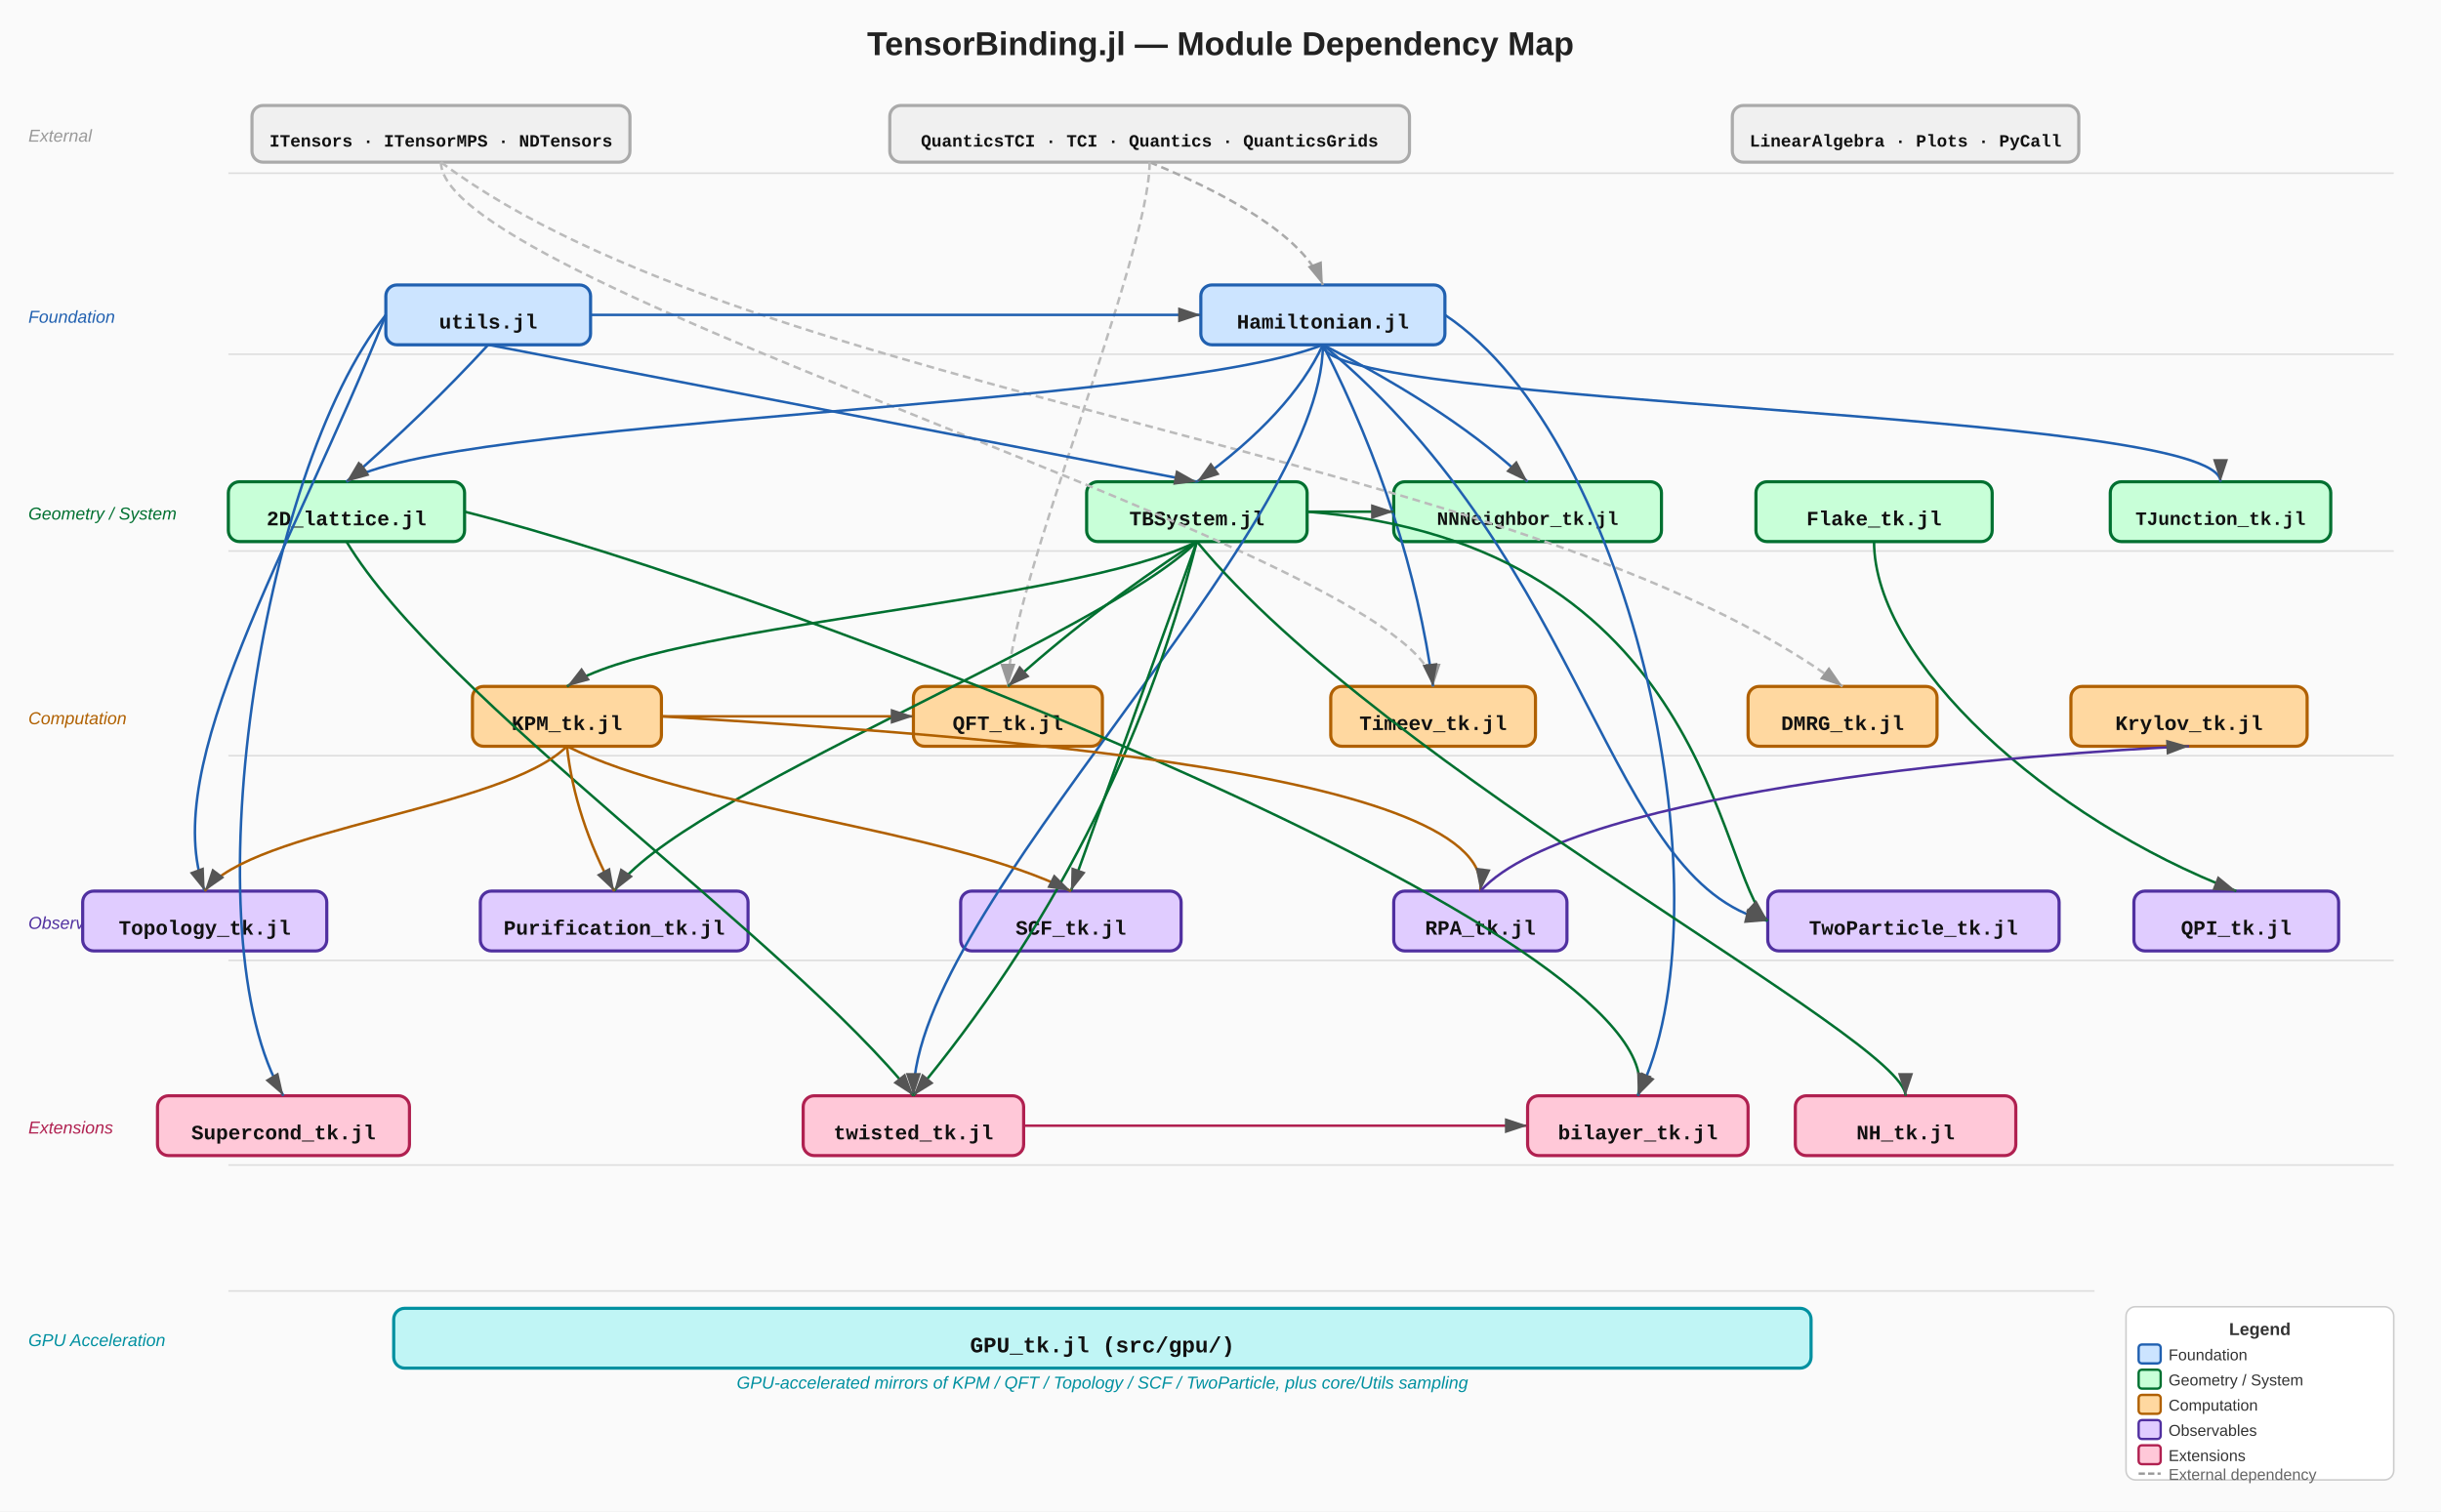
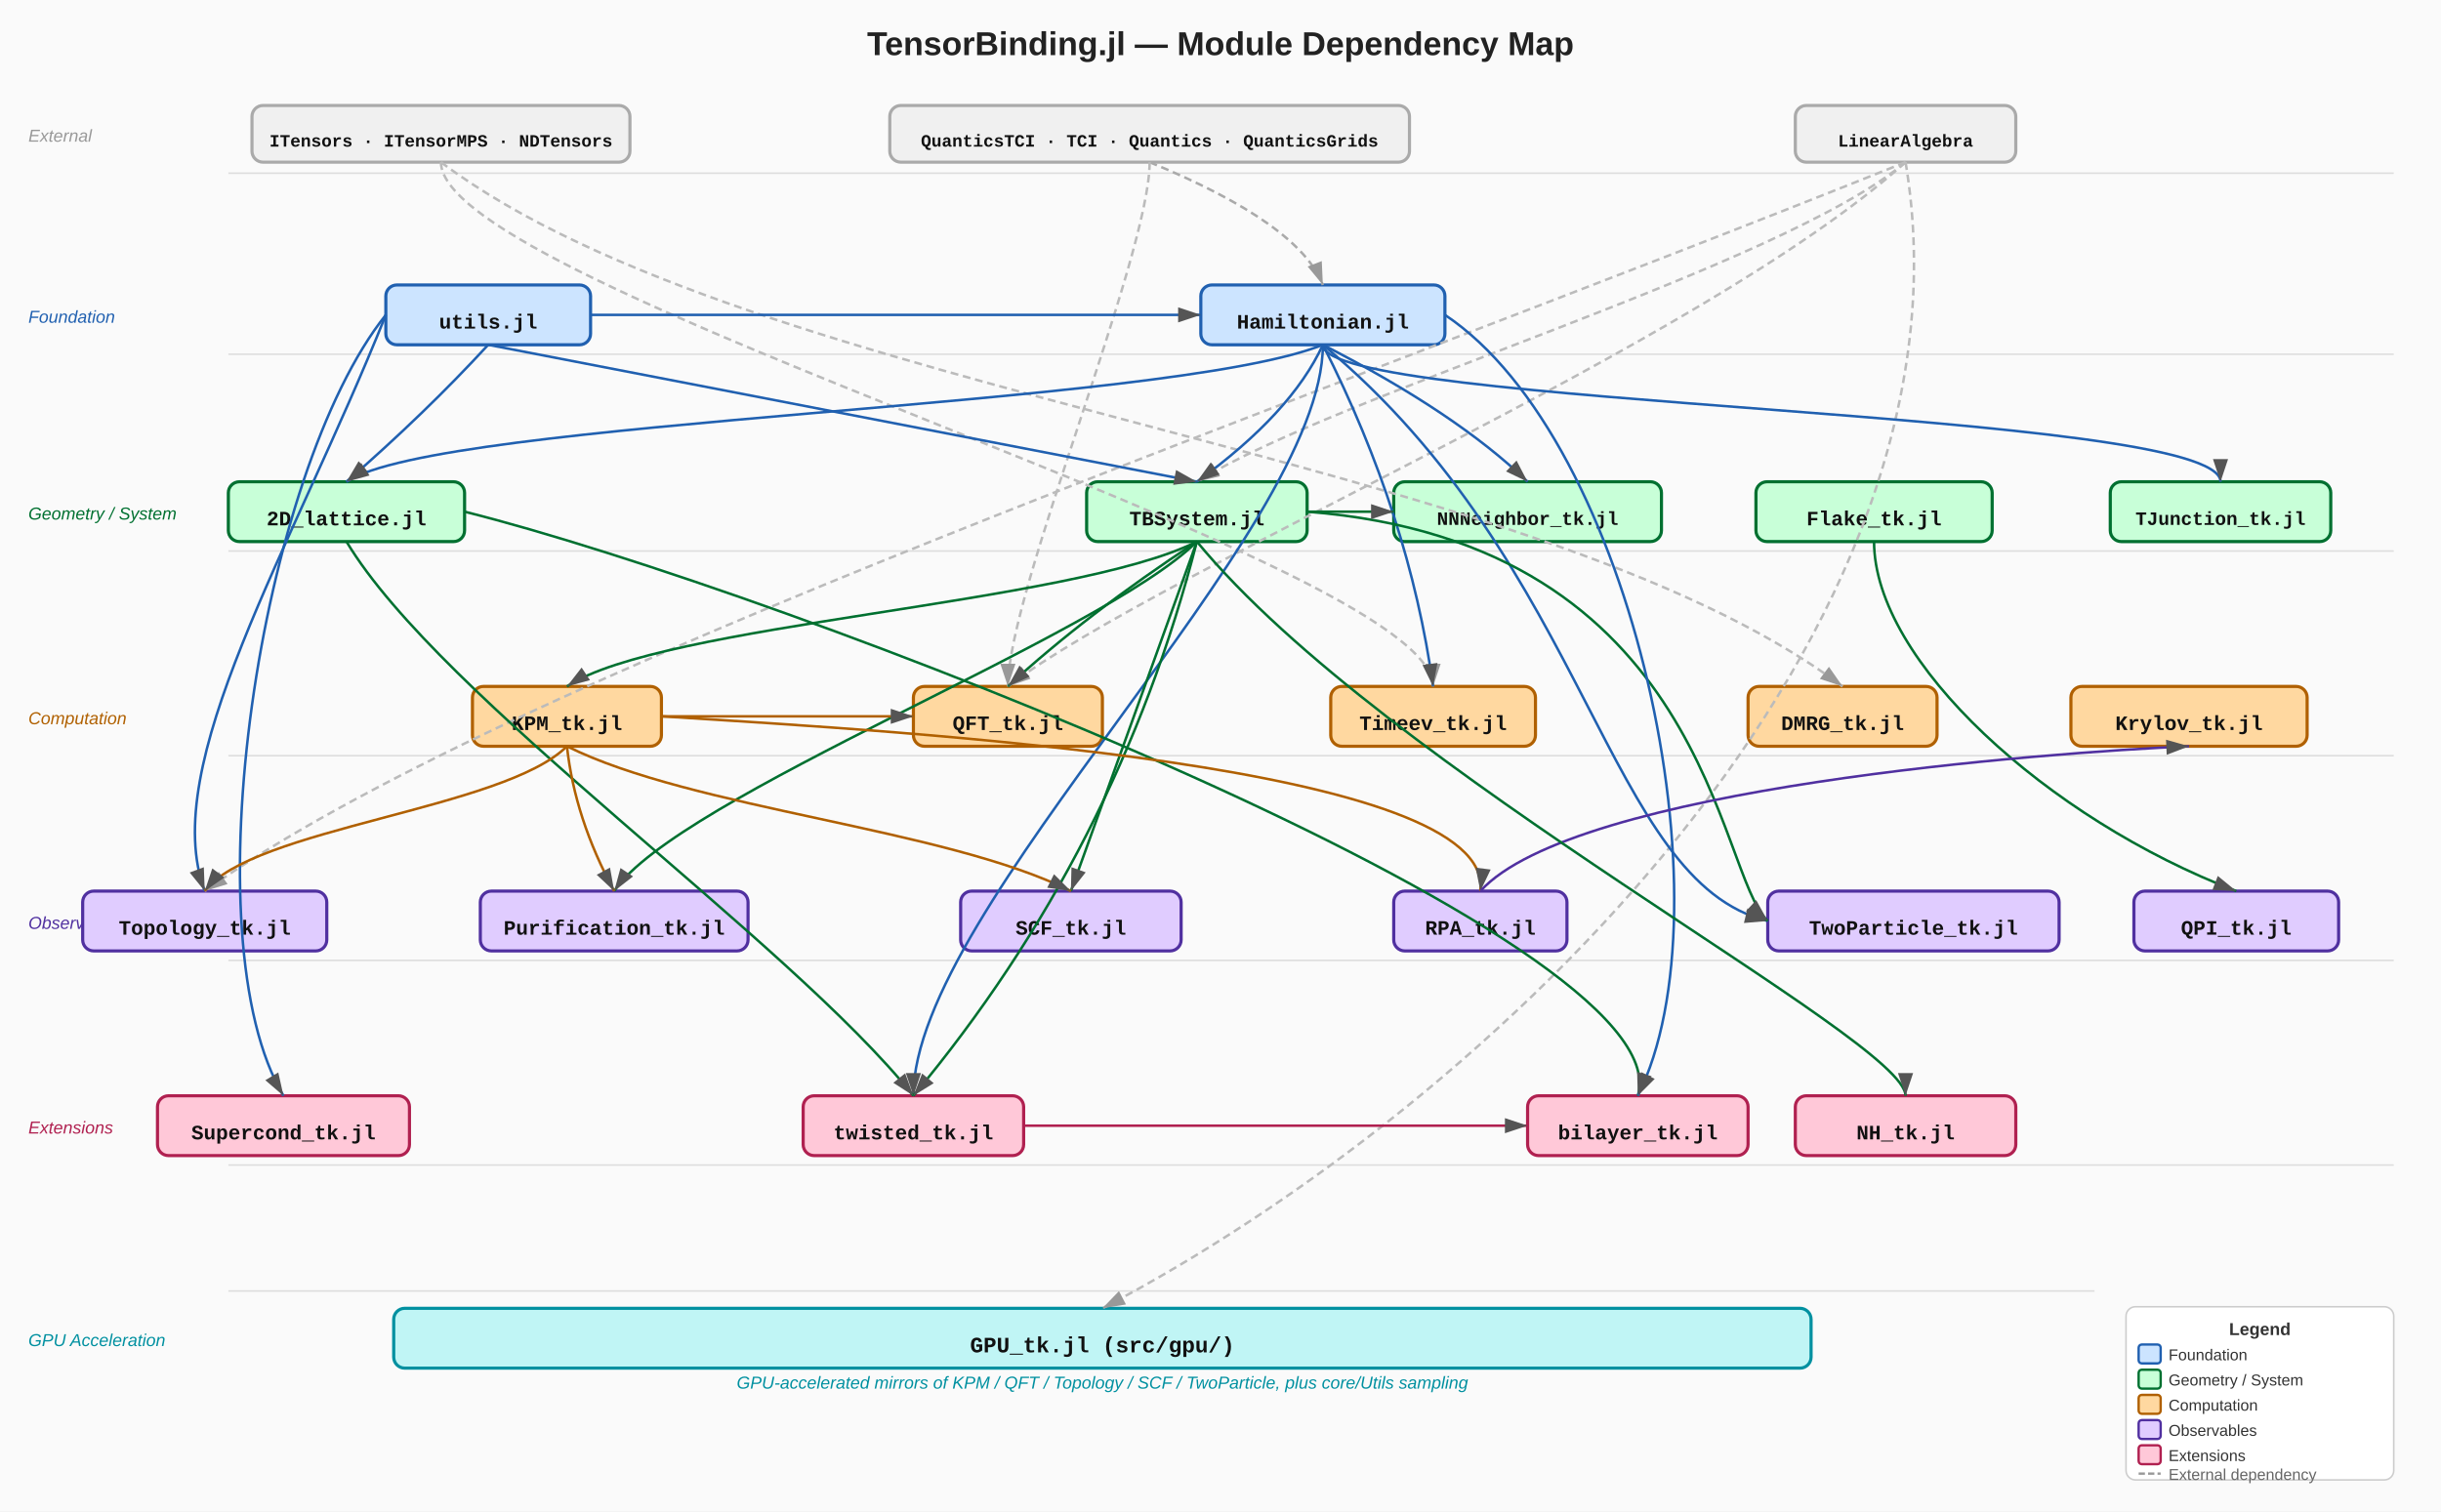
<svg xmlns="http://www.w3.org/2000/svg" width="1550" height="960">
  <defs>
    <marker id="arr" markerWidth="9" markerHeight="6" refX="9" refY="3" orient="auto">
      <polygon points="0 0,9 3,0 6" fill="#555" />
    </marker>
    <marker id="arr_ext" markerWidth="9" markerHeight="6" refX="9" refY="3" orient="auto">
      <polygon points="0 0,9 3,0 6" fill="#999" />
    </marker>
  </defs>
  <rect width="1550" height="960" fill="#fafafa" />
  <text x="18" y="90.0" text-anchor="start" font-family="Arial,sans-serif" font-size="11" fill="#999" font-style="italic">External</text>
  <text x="18" y="205.0" text-anchor="start" font-family="Arial,sans-serif" font-size="11" fill="#2060b0" font-style="italic">Foundation</text>
  <text x="18" y="330.0" text-anchor="start" font-family="Arial,sans-serif" font-size="11" fill="#007030" font-style="italic">Geometry / System</text>
  <text x="18" y="460.0" text-anchor="start" font-family="Arial,sans-serif" font-size="11" fill="#b06000" font-style="italic">Computation</text>
  <text x="18" y="590.0" text-anchor="start" font-family="Arial,sans-serif" font-size="11" fill="#5030a0" font-style="italic">Observables</text>
  <text x="18" y="720.0" text-anchor="start" font-family="Arial,sans-serif" font-size="11" fill="#b02050" font-style="italic">Extensions</text>
  <text x="18" y="855.0" text-anchor="start" font-family="Arial,sans-serif" font-size="11" fill="#0090a0" font-style="italic">GPU Acceleration</text>
  <line x1="145" y1="110.0" x2="1520" y2="110.0" stroke="#ddd" stroke-width="1" />
  <line x1="145" y1="225.0" x2="1520" y2="225.0" stroke="#ddd" stroke-width="1" />
  <line x1="145" y1="350.0" x2="1520" y2="350.0" stroke="#ddd" stroke-width="1" />
  <line x1="145" y1="480.0" x2="1520" y2="480.0" stroke="#ddd" stroke-width="1" />
  <line x1="145" y1="610.0" x2="1520" y2="610.0" stroke="#ddd" stroke-width="1" />
  <line x1="145" y1="740.0" x2="1520" y2="740.0" stroke="#ddd" stroke-width="1" />
  <line x1="145" y1="820.0" x2="1330" y2="820.0" stroke="#ddd" stroke-width="1" />
  <rect x="160.0" y="67.0" width="240" height="36" rx="7" fill="#f0f0f0" stroke="#aaa" stroke-width="2" />
  <text x="280" y="90.0" text-anchor="middle" dominant-baseline="middle" font-family="'Courier New',monospace" font-size="11" font-weight="bold" fill="#111">ITensors · ITensorMPS · NDTensors</text>
  <rect x="565.0" y="67.0" width="330" height="36" rx="7" fill="#f0f0f0" stroke="#aaa" stroke-width="2" />
  <text x="730" y="90.0" text-anchor="middle" dominant-baseline="middle" font-family="'Courier New',monospace" font-size="11" font-weight="bold" fill="#111">QuanticsTCI · TCI · Quantics · QuanticsGrids</text>
-   <rect x="1100.0" y="67.0" width="220" height="36" rx="7" fill="#f0f0f0" stroke="#aaa" stroke-width="2" />
-   <text x="1210" y="90.0" text-anchor="middle" dominant-baseline="middle" font-family="'Courier New',monospace" font-size="11" font-weight="bold" fill="#111">LinearAlgebra · Plots · PyCall</text>
+   <rect x="1140.0" y="67.0" width="140" height="36" rx="7" fill="#f0f0f0" stroke="#aaa" stroke-width="2" />
+   <text x="1210" y="90.0" text-anchor="middle" dominant-baseline="middle" font-family="'Courier New',monospace" font-size="11" font-weight="bold" fill="#111">LinearAlgebra</text>
  <rect x="245.0" y="181.0" width="130" height="38" rx="7" fill="#cce4ff" stroke="#2060b0" stroke-width="2" />
  <text x="310" y="205.0" text-anchor="middle" dominant-baseline="middle" font-family="'Courier New',monospace" font-size="13" font-weight="bold" fill="#111">utils.jl</text>
  <rect x="762.5" y="181.0" width="155" height="38" rx="7" fill="#cce4ff" stroke="#2060b0" stroke-width="2" />
  <text x="840" y="205.0" text-anchor="middle" dominant-baseline="middle" font-family="'Courier New',monospace" font-size="13" font-weight="bold" fill="#111">Hamiltonian.jl</text>
  <rect x="145.0" y="306.0" width="150" height="38" rx="7" fill="#c8ffd8" stroke="#007030" stroke-width="2" />
  <text x="220" y="330.0" text-anchor="middle" dominant-baseline="middle" font-family="'Courier New',monospace" font-size="13" font-weight="bold" fill="#111">2D_lattice.jl</text>
  <rect x="690.0" y="306.0" width="140" height="38" rx="7" fill="#c8ffd8" stroke="#007030" stroke-width="2" />
  <text x="760" y="330.0" text-anchor="middle" dominant-baseline="middle" font-family="'Courier New',monospace" font-size="13" font-weight="bold" fill="#111">TBSystem.jl</text>
  <rect x="885.0" y="306.0" width="170" height="38" rx="7" fill="#c8ffd8" stroke="#007030" stroke-width="2" />
  <text x="970" y="330.0" text-anchor="middle" dominant-baseline="middle" font-family="'Courier New',monospace" font-size="12" font-weight="bold" fill="#111">NNNeighbor_tk.jl</text>
  <rect x="1115.0" y="306.0" width="150" height="38" rx="7" fill="#c8ffd8" stroke="#007030" stroke-width="2" />
  <text x="1190" y="330.0" text-anchor="middle" dominant-baseline="middle" font-family="'Courier New',monospace" font-size="13" font-weight="bold" fill="#111">Flake_tk.jl</text>
  <rect x="1340.0" y="306.0" width="140" height="38" rx="7" fill="#c8ffd8" stroke="#007030" stroke-width="2" />
  <text x="1410" y="330.0" text-anchor="middle" dominant-baseline="middle" font-family="'Courier New',monospace" font-size="12" font-weight="bold" fill="#111">TJunction_tk.jl</text>
  <rect x="300.0" y="436.0" width="120" height="38" rx="7" fill="#ffd8a0" stroke="#b06000" stroke-width="2" />
  <text x="360" y="460.0" text-anchor="middle" dominant-baseline="middle" font-family="'Courier New',monospace" font-size="13" font-weight="bold" fill="#111">KPM_tk.jl</text>
  <rect x="580.0" y="436.0" width="120" height="38" rx="7" fill="#ffd8a0" stroke="#b06000" stroke-width="2" />
  <text x="640" y="460.0" text-anchor="middle" dominant-baseline="middle" font-family="'Courier New',monospace" font-size="13" font-weight="bold" fill="#111">QFT_tk.jl</text>
  <rect x="845.0" y="436.0" width="130" height="38" rx="7" fill="#ffd8a0" stroke="#b06000" stroke-width="2" />
  <text x="910" y="460.0" text-anchor="middle" dominant-baseline="middle" font-family="'Courier New',monospace" font-size="13" font-weight="bold" fill="#111">Timeev_tk.jl</text>
  <rect x="1110.0" y="436.0" width="120" height="38" rx="7" fill="#ffd8a0" stroke="#b06000" stroke-width="2" />
  <text x="1170" y="460.0" text-anchor="middle" dominant-baseline="middle" font-family="'Courier New',monospace" font-size="13" font-weight="bold" fill="#111">DMRG_tk.jl</text>
  <rect x="1315.0" y="436.0" width="150" height="38" rx="7" fill="#ffd8a0" stroke="#b06000" stroke-width="2" />
  <text x="1390" y="460.0" text-anchor="middle" dominant-baseline="middle" font-family="'Courier New',monospace" font-size="13" font-weight="bold" fill="#111">Krylov_tk.jl</text>
  <rect x="52.5" y="566.0" width="155" height="38" rx="7" fill="#e0ccff" stroke="#5030a0" stroke-width="2" />
  <text x="130" y="590.0" text-anchor="middle" dominant-baseline="middle" font-family="'Courier New',monospace" font-size="13" font-weight="bold" fill="#111">Topology_tk.jl</text>
  <rect x="305.0" y="566.0" width="170" height="38" rx="7" fill="#e0ccff" stroke="#5030a0" stroke-width="2" />
  <text x="390" y="590.0" text-anchor="middle" dominant-baseline="middle" font-family="'Courier New',monospace" font-size="13" font-weight="bold" fill="#111">Purification_tk.jl</text>
  <rect x="610.0" y="566.0" width="140" height="38" rx="7" fill="#e0ccff" stroke="#5030a0" stroke-width="2" />
  <text x="680" y="590.0" text-anchor="middle" dominant-baseline="middle" font-family="'Courier New',monospace" font-size="13" font-weight="bold" fill="#111">SCF_tk.jl</text>
  <rect x="885.0" y="566.0" width="110" height="38" rx="7" fill="#e0ccff" stroke="#5030a0" stroke-width="2" />
  <text x="940" y="590.0" text-anchor="middle" dominant-baseline="middle" font-family="'Courier New',monospace" font-size="13" font-weight="bold" fill="#111">RPA_tk.jl</text>
  <rect x="1122.5" y="566.0" width="185" height="38" rx="7" fill="#e0ccff" stroke="#5030a0" stroke-width="2" />
  <text x="1215" y="590.0" text-anchor="middle" dominant-baseline="middle" font-family="'Courier New',monospace" font-size="13" font-weight="bold" fill="#111">TwoParticle_tk.jl</text>
  <rect x="1355.0" y="566.0" width="130" height="38" rx="7" fill="#e0ccff" stroke="#5030a0" stroke-width="2" />
  <text x="1420" y="590.0" text-anchor="middle" dominant-baseline="middle" font-family="'Courier New',monospace" font-size="13" font-weight="bold" fill="#111">QPI_tk.jl</text>
  <rect x="100.0" y="696.0" width="160" height="38" rx="7" fill="#ffc8d8" stroke="#b02050" stroke-width="2" />
  <text x="180" y="720.0" text-anchor="middle" dominant-baseline="middle" font-family="'Courier New',monospace" font-size="13" font-weight="bold" fill="#111">Supercond_tk.jl</text>
  <rect x="510.0" y="696.0" width="140" height="38" rx="7" fill="#ffc8d8" stroke="#b02050" stroke-width="2" />
  <text x="580" y="720.0" text-anchor="middle" dominant-baseline="middle" font-family="'Courier New',monospace" font-size="13" font-weight="bold" fill="#111">twisted_tk.jl</text>
  <rect x="970.0" y="696.0" width="140" height="38" rx="7" fill="#ffc8d8" stroke="#b02050" stroke-width="2" />
  <text x="1040" y="720.0" text-anchor="middle" dominant-baseline="middle" font-family="'Courier New',monospace" font-size="13" font-weight="bold" fill="#111">bilayer_tk.jl</text>
  <rect x="1140.0" y="696.0" width="140" height="38" rx="7" fill="#ffc8d8" stroke="#b02050" stroke-width="2" />
  <text x="1210" y="720.0" text-anchor="middle" dominant-baseline="middle" font-family="'Courier New',monospace" font-size="13" font-weight="bold" fill="#111">NH_tk.jl</text>
  <rect x="250.0" y="831.0" width="900" height="38" rx="7" fill="#c0f5f5" stroke="#0090a0" stroke-width="2" />
  <text x="700" y="855.0" text-anchor="middle" dominant-baseline="middle" font-family="'Courier New',monospace" font-size="14" font-weight="bold" fill="#111">GPU_tk.jl  (src/gpu/)</text>
  <text x="700" y="882.0" text-anchor="middle" font-family="Arial,sans-serif" font-size="11" fill="#0090a0" font-style="italic">GPU-accelerated mirrors of KPM / QFT / Topology / SCF / TwoParticle, plus core/Utils sampling</text>
  <path d="M 730.0 103.0 Q 825.0 142.0 840.0 181.0" fill="none" stroke="#aaa" stroke-width="1.6" marker-end="url(#arr_ext)" stroke-dasharray="5,3" />
  <path d="M 730.0 103.0 C 730.0 163.0 640.0 376.0 640.0 436.0" fill="none" stroke="#bbb" stroke-width="1.6" marker-end="url(#arr_ext)" stroke-dasharray="5,3" />
  <path d="M 280.0 103.0 C 280.0 183.0 910.0 356.0 910.0 436.0" fill="none" stroke="#bbb" stroke-width="1.6" marker-end="url(#arr_ext)" stroke-dasharray="5,3" />
  <path d="M 280.0 103.0 C 480.0 253.0 970.0 286.0 1170.0 436.0" fill="none" stroke="#bbb" stroke-width="1.6" marker-end="url(#arr_ext)" stroke-dasharray="5,3" />
+   <path d="M 1210.0 103.0 C 1130.0 170.0 850.0 250.0 760.0 306.0" fill="none" stroke="#bbb" stroke-width="1.6" marker-end="url(#arr_ext)" stroke-dasharray="5,3" />
+   <path d="M 1210.0 103.0 C 1080.0 220.0 740.0 360.0 640.0 436.0" fill="none" stroke="#bbb" stroke-width="1.6" marker-end="url(#arr_ext)" stroke-dasharray="5,3" />
+   <path d="M 1210.0 103.0 C 820.0 260.0 320.0 430.0 130.0 566.0" fill="none" stroke="#bbb" stroke-width="1.6" marker-end="url(#arr_ext)" stroke-dasharray="5,3" />
+   <path d="M 1210.0 103.0 C 1260.0 400.0 950.0 700.0 700.0 831.0" fill="none" stroke="#bbb" stroke-width="1.6" marker-end="url(#arr_ext)" stroke-dasharray="5,3" />
  <line x1="375.0" y1="200.0" x2="762.5" y2="200.0" stroke="#2060b0" stroke-width="1.6" marker-end="url(#arr)" />
  <path d="M 310.0 219.0 Q 270.0 262.5 220.0 306.0" fill="none" stroke="#2060b0" stroke-width="1.6" marker-end="url(#arr)" />
  <path d="M 310.0 219.0 Q 535.0 262.5 760.0 306.0" fill="none" stroke="#2060b0" stroke-width="1.6" marker-end="url(#arr)" />
  <path d="M 245.0 200.0 C 165.0 300.0 120.0 596.0 180.0 696.0" fill="none" stroke="#2060b0" stroke-width="1.6" marker-end="url(#arr)" />
  <path d="M 245.0 200.0 C 185.0 350.0 100.0 486.0 130.0 566.0" fill="none" stroke="#2060b0" stroke-width="1.6" marker-end="url(#arr)" />
  <path d="M 840.0 219.0 C 740.0 259.0 280.0 266.0 220.0 306.0" fill="none" stroke="#2060b0" stroke-width="1.6" marker-end="url(#arr)" />
  <path d="M 840.0 219.0 Q 820.0 262.5 760.0 306.0" fill="none" stroke="#2060b0" stroke-width="1.6" marker-end="url(#arr)" />
  <path d="M 840.0 219.0 Q 895.0 327.5 910.0 436.0" fill="none" stroke="#2060b0" stroke-width="1.6" marker-end="url(#arr)" />
  <path d="M 840.0 219.0 C 840.0 339.0 580.0 576.0 580.0 696.0" fill="none" stroke="#2060b0" stroke-width="1.6" marker-end="url(#arr)" />
  <path d="M 220.0 344.0 C 280.0 444.0 500.0 596.0 580.0 696.0" fill="none" stroke="#007030" stroke-width="1.6" marker-end="url(#arr)" />
  <path d="M 295.0 325.0 C 495.0 375.0 1070.0 596.0 1040.0 696.0" fill="none" stroke="#007030" stroke-width="1.6" marker-end="url(#arr)" />
  <path d="M 760.0 344.0 C 680.0 384.0 420.0 396.0 360.0 436.0" fill="none" stroke="#007030" stroke-width="1.6" marker-end="url(#arr)" />
  <path d="M 760.0 344.0 Q 690.0 390.0 640.0 436.0" fill="none" stroke="#007030" stroke-width="1.6" marker-end="url(#arr)" />
  <path d="M 760.0 344.0 Q 710.0 540.0 580.0 696.0" fill="none" stroke="#007030" stroke-width="1.6" marker-end="url(#arr)" />
  <path d="M 760.0 344.0 C 700.0 404.0 430.0 506.0 390.0 566.0" fill="none" stroke="#007030" stroke-width="1.6" marker-end="url(#arr)" />
  <path d="M 760.0 344.0 Q 720.0 455.0 680.0 566.0" fill="none" stroke="#007030" stroke-width="1.6" marker-end="url(#arr)" />
  <path d="M 360.0 474.0 C 320.0 514.0 160.0 526.0 130.0 566.0" fill="none" stroke="#b06000" stroke-width="1.6" marker-end="url(#arr)" />
  <path d="M 360.0 474.0 Q 365.0 520.0 390.0 566.0" fill="none" stroke="#b06000" stroke-width="1.6" marker-end="url(#arr)" />
  <path d="M 360.0 474.0 C 440.0 514.0 600.0 526.0 680.0 566.0" fill="none" stroke="#b06000" stroke-width="1.6" marker-end="url(#arr)" />
  <path d="M 420.0 455.0 C 580.0 465.0 950.0 486.0 940.0 566.0" fill="none" stroke="#b06000" stroke-width="1.6" marker-end="url(#arr)" />
  <line x1="420.0" y1="455.0" x2="580.0" y2="455.0" stroke="#b06000" stroke-width="1.6" marker-end="url(#arr)" />
  <path d="M 840.0 219.0 C 1010 360 1020 560 1122.5 585.0" fill="none" stroke="#2060b0" stroke-width="1.6" marker-end="url(#arr)" />
  <path d="M 830.0 325.0 C 1085 345 1090 555 1122.5 585.0" fill="none" stroke="#007030" stroke-width="1.6" marker-end="url(#arr)" />
  <line x1="650.0" y1="715.0" x2="970.0" y2="715.0" stroke="#b02050" stroke-width="1.6" marker-end="url(#arr)" />
  <path d="M 917.5 200.0 C 1037.5 280.0 1100.0 576.0 1040.0 696.0" fill="none" stroke="#2060b0" stroke-width="1.6" marker-end="url(#arr)" />
  <path d="M 840.0 219.0 Q 925.0 262.5 970.0 306.0" fill="none" stroke="#2060b0" stroke-width="1.6" marker-end="url(#arr)" />
  <line x1="830.0" y1="325.0" x2="885.0" y2="325.0" stroke="#007030" stroke-width="1.6" marker-end="url(#arr)" />
  <path d="M 840.0 219.0 C 840.0 259.0 1410.0 260.0 1410.0 306.0" fill="none" stroke="#2060b0" stroke-width="1.6" marker-end="url(#arr)" />
  <path d="M 1190.0 344.0 C 1190.0 420.0 1300.0 520.0 1420.0 566.0" fill="none" stroke="#007030" stroke-width="1.6" marker-end="url(#arr)" />
  <path d="M 940.0 566.0 C 1000.0 500.0 1300.0 478.0 1390.0 474.0" fill="none" stroke="#5030a0" stroke-width="1.6" marker-end="url(#arr)" />
  <path d="M 760.0 344.0 C 880.0 490.0 1210.0 660.0 1210.0 696.0" fill="none" stroke="#007030" stroke-width="1.6" marker-end="url(#arr)" />
  <text x="775" y="35" text-anchor="middle" font-family="Arial,sans-serif" font-size="21" font-weight="bold" fill="#222">TensorBinding.jl — Module Dependency Map</text>
  <rect x="1350" y="830" width="170" height="110" rx="6" fill="white" stroke="#ccc" stroke-width="1" />
  <text x="1435" y="848" text-anchor="middle" font-family="Arial,sans-serif" font-size="11" font-weight="bold" fill="#333">Legend</text>
  <rect x="1358" y="854" width="14" height="12" rx="2" fill="#cce4ff" stroke="#2060b0" stroke-width="1.5" />
  <text x="1377" y="864" font-family="Arial,sans-serif" font-size="10" fill="#333">Foundation</text>
  <rect x="1358" y="870" width="14" height="12" rx="2" fill="#c8ffd8" stroke="#007030" stroke-width="1.5" />
  <text x="1377" y="880" font-family="Arial,sans-serif" font-size="10" fill="#333">Geometry / System</text>
  <rect x="1358" y="886" width="14" height="12" rx="2" fill="#ffd8a0" stroke="#b06000" stroke-width="1.5" />
  <text x="1377" y="896" font-family="Arial,sans-serif" font-size="10" fill="#333">Computation</text>
  <rect x="1358" y="902" width="14" height="12" rx="2" fill="#e0ccff" stroke="#5030a0" stroke-width="1.5" />
  <text x="1377" y="912" font-family="Arial,sans-serif" font-size="10" fill="#333">Observables</text>
  <rect x="1358" y="918" width="14" height="12" rx="2" fill="#ffc8d8" stroke="#b02050" stroke-width="1.5" />
  <text x="1377" y="928" font-family="Arial,sans-serif" font-size="10" fill="#333">Extensions</text>
  <line x1="1358" y1="936" x2="1372" y2="936" stroke="#999" stroke-width="1.5" stroke-dasharray="4,2" />
  <text x="1377" y="940" font-family="Arial,sans-serif" font-size="10" fill="#666">External dependency</text>
</svg>
